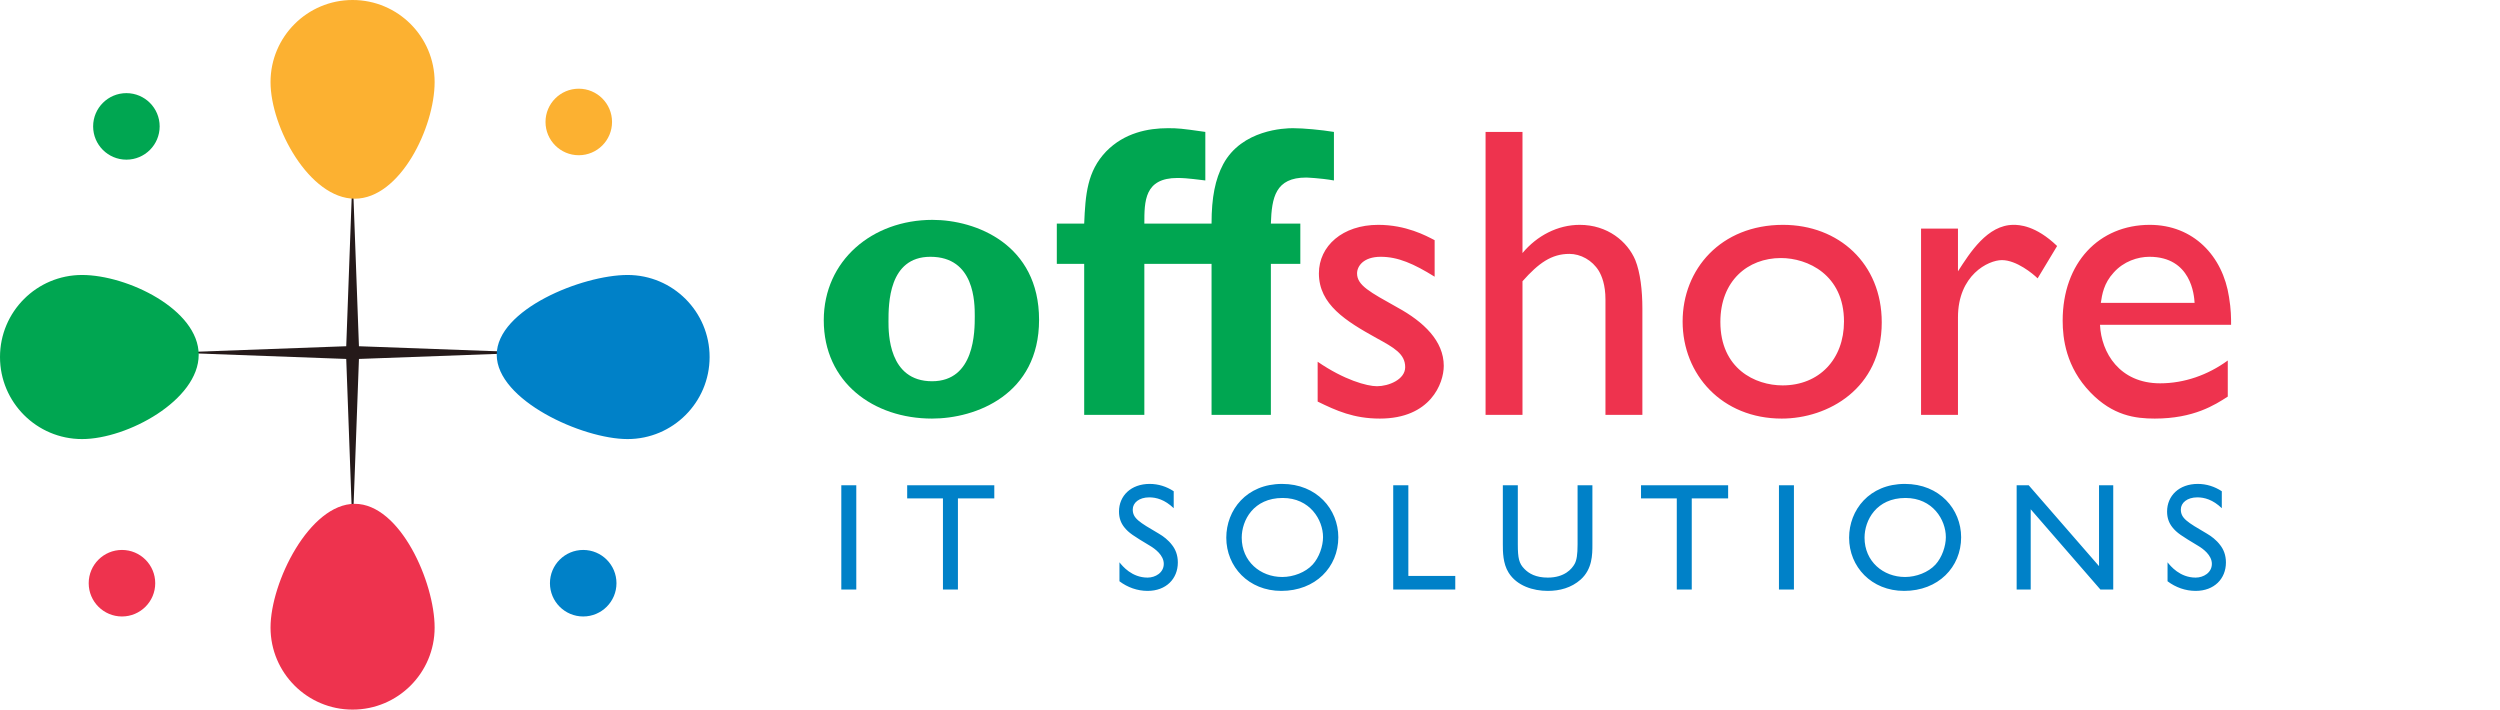
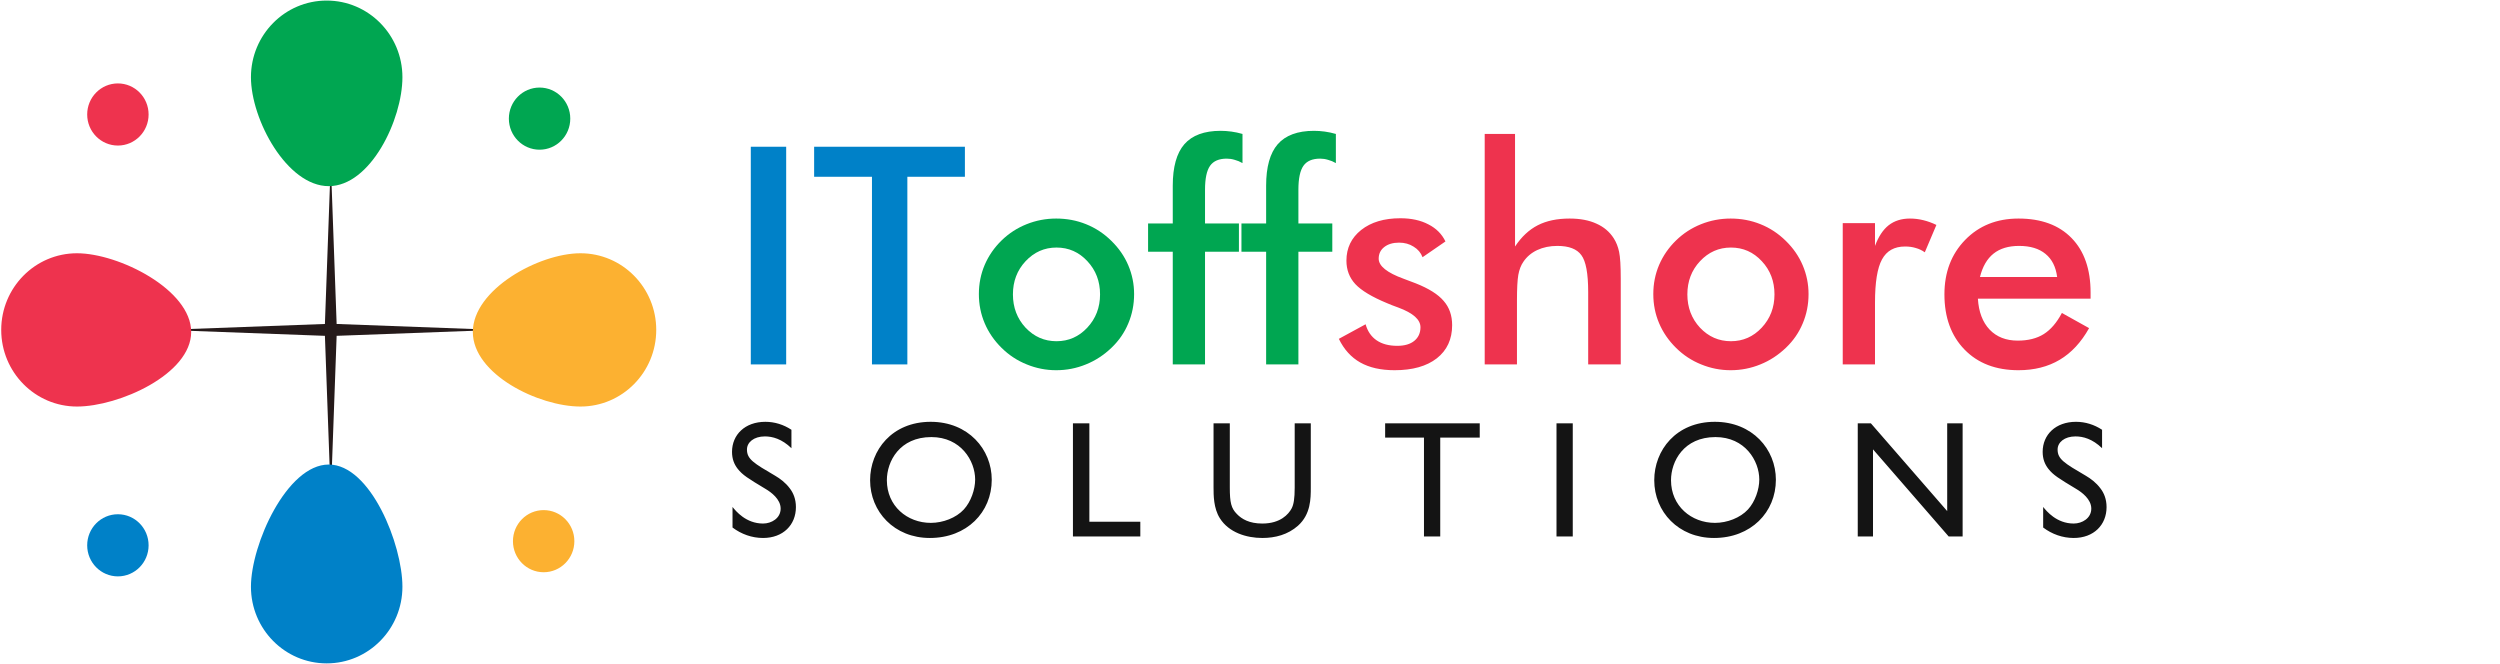
- <svg xmlns="http://www.w3.org/2000/svg" width="229" height="65" viewBox="0 0 229 65" fill="none">
-   <path d="M32.297 15.844L32.879 31.715L48.75 32.297L32.879 32.879L32.297 48.75L31.715 32.879L15.844 32.297L31.715 31.715L32.297 15.844Z" fill="#251A1A" />
-   <path d="M39.812 57.484C39.812 61.635 36.448 65 32.297 65C28.146 65 24.781 61.635 24.781 57.484C24.781 53.334 28.349 46.15 32.5 46.15C36.651 46.15 39.812 53.334 39.812 57.484Z" fill="#EE334E" />
-   <circle cx="11.172" cy="53.422" r="3.047" fill="#EE334E" />
-   <circle cx="53.016" cy="11.172" r="3.047" fill="#FCB131" />
-   <circle cx="53.422" cy="53.422" r="3.047" fill="#0081C8" />
-   <circle cx="11.578" cy="11.578" r="3.047" fill="#00A651" />
-   <path d="M65 32.703C65 36.854 61.635 40.219 57.484 40.219C53.334 40.219 45.5 36.651 45.5 32.5C45.5 28.349 53.334 25.188 57.484 25.188C61.635 25.188 65 28.552 65 32.703Z" fill="#0081C8" />
-   <path d="M39.812 7.516C39.812 11.666 36.651 18.2 32.5 18.2C28.349 18.2 24.781 11.666 24.781 7.516C24.781 3.365 28.146 0 32.297 0C36.448 0 39.812 3.365 39.812 7.516Z" fill="#FCB131" />
-   <path d="M18.2 32.5C18.2 36.651 11.666 40.219 7.516 40.219C3.365 40.219 0 36.854 0 32.703C0 28.552 3.365 25.188 7.516 25.188C11.666 25.188 18.2 28.349 18.2 32.5Z" fill="#00A651" />
-   <path d="M95.179 29.298C95.179 22.382 89.403 20.14 85.413 20.14C79.903 20.14 75.457 23.864 75.457 29.336C75.457 35.036 80.017 38.342 85.375 38.342C89.403 38.342 95.179 36.138 95.179 29.298ZM89.289 28.956C89.289 30.362 89.289 34.922 85.375 34.922C81.385 34.922 81.385 30.514 81.385 29.45C81.385 27.854 81.385 23.522 85.223 23.522C89.289 23.522 89.289 27.74 89.289 28.956ZM119.11 20.482H116.412C116.488 18.088 116.83 16.264 119.642 16.264C119.642 16.264 120.896 16.302 122.188 16.53V12.084C121.01 11.894 119.414 11.742 118.426 11.742C117.704 11.742 113.752 11.856 112.042 15.048C111.32 16.416 110.978 18.05 110.978 20.482H104.822C104.822 18.43 104.822 16.302 107.862 16.302C108.85 16.302 109.952 16.492 110.408 16.53V12.084L110.142 12.046C108.28 11.78 107.9 11.742 106.988 11.742C105.164 11.742 102.998 12.16 101.326 13.87C99.578 15.694 99.426 17.822 99.312 20.482H96.804V24.168H99.312V38H104.822V24.168H110.978V38H116.412V24.168H119.11V20.482Z" fill="#00A651" />
-   <path d="M131.413 22.002C130.615 21.584 128.791 20.596 126.245 20.596C122.977 20.596 120.811 22.534 120.811 25.042C120.811 27.892 123.281 29.412 126.093 30.97C127.689 31.844 128.715 32.414 128.715 33.63C128.715 34.77 127.195 35.378 126.131 35.378C125.219 35.378 123.129 34.808 120.697 33.136V36.784C122.407 37.62 124.003 38.342 126.397 38.342C131.033 38.342 132.249 35.112 132.249 33.516C132.249 31.236 130.425 29.488 127.993 28.158C125.485 26.752 124.307 26.144 124.307 25.042C124.307 24.396 124.877 23.522 126.473 23.522C128.069 23.522 129.513 24.168 131.413 25.346V22.002ZM139.46 12.084H136.078V38H139.46V25.764C140.942 24.092 142.12 23.256 143.754 23.256C144.78 23.256 145.844 23.826 146.452 24.814C146.718 25.27 147.06 26.068 147.06 27.436V38H150.442V28.272C150.442 26.6 150.252 24.966 149.796 23.826C149.074 22.116 147.25 20.596 144.704 20.596C142.69 20.596 140.79 21.584 139.46 23.18V12.084ZM163.324 20.596C157.624 20.596 154.128 24.662 154.128 29.45C154.128 34.314 157.738 38.342 163.21 38.342C167.428 38.342 172.368 35.606 172.368 29.526C172.368 24.13 168.416 20.596 163.324 20.596ZM163.134 23.636C165.566 23.636 168.91 25.156 168.91 29.45C168.91 32.908 166.63 35.302 163.286 35.302C160.778 35.302 157.586 33.782 157.586 29.488C157.586 25.726 160.094 23.636 163.134 23.636ZM175.968 20.938V38H179.35V29.07C179.35 25.194 182.124 23.826 183.378 23.826C184.708 23.826 186.228 25.08 186.646 25.498L188.432 22.534C186.456 20.634 184.936 20.596 184.442 20.596C182.048 20.596 180.452 23.142 179.35 24.852V20.938H175.968ZM204.064 33.022C202.24 34.352 200.074 35.112 197.87 35.112C194.146 35.112 192.474 32.3 192.36 29.754H204.368C204.368 29.108 204.368 28.348 204.178 27.208C203.608 23.446 200.91 20.596 196.92 20.596C192.284 20.596 188.94 24.054 188.94 29.374C188.94 31.008 189.244 33.63 191.486 35.948C193.538 38.076 195.59 38.342 197.376 38.342C200.948 38.342 202.886 37.088 204.064 36.328V33.022ZM192.436 27.74C192.55 26.98 192.702 25.954 193.614 24.966C194.526 23.94 195.818 23.522 196.882 23.522C200.72 23.522 200.986 27.056 201.024 27.74H192.436Z" fill="#EE334E" />
-   <path d="M78.436 44.452H77.064V54H78.436V44.452ZM91.078 44.452H83.098V45.656H86.374V54H87.746V45.656H91.078V44.452ZM107.512 44.998C106.854 44.564 106.098 44.326 105.314 44.326C103.592 44.326 102.5 45.418 102.5 46.86C102.5 47.462 102.682 47.91 102.976 48.288C103.396 48.82 103.83 49.086 105.342 49.996C105.79 50.262 106.602 50.85 106.602 51.648C106.602 52.46 105.832 52.908 105.118 52.908C103.676 52.908 102.822 51.858 102.542 51.508V53.244C103.284 53.804 104.18 54.126 105.118 54.126C106.812 54.126 107.89 53.02 107.89 51.522C107.89 50.836 107.666 50.318 107.372 49.94C107.008 49.45 106.546 49.114 106.14 48.876C104.32 47.812 103.76 47.476 103.76 46.664C103.76 46.062 104.334 45.558 105.272 45.558C105.916 45.558 106.7 45.768 107.512 46.552V44.998ZM117.438 44.326C114.176 44.326 112.328 46.72 112.328 49.254C112.328 51.914 114.372 54.126 117.368 54.126C120.49 54.126 122.59 51.956 122.59 49.212C122.59 46.65 120.616 44.326 117.438 44.326ZM117.494 45.614C119.986 45.614 121.19 47.616 121.19 49.198C121.19 50.024 120.84 51.06 120.238 51.718C119.58 52.432 118.474 52.852 117.452 52.852C115.45 52.852 113.742 51.424 113.742 49.254C113.742 47.658 114.82 45.614 117.494 45.614ZM129.005 44.452H127.619V54H133.303V52.754H129.005V44.452ZM145.864 44.452H144.506V49.87C144.506 50.808 144.422 51.312 144.24 51.648C143.988 52.11 143.316 52.908 141.776 52.908C140.67 52.908 140.04 52.53 139.634 52.11C139.144 51.62 139.032 51.13 139.032 49.87V44.452H137.66V49.87C137.66 50.514 137.66 51.62 138.192 52.46C138.948 53.664 140.432 54.126 141.776 54.126C142.868 54.126 143.932 53.846 144.786 53.09C145.864 52.124 145.864 50.794 145.864 49.87V44.452ZM158.297 44.452H150.317V45.656H153.593V54H154.965V45.656H158.297V44.452ZM164.324 44.452H162.952V54H164.324V44.452ZM174.488 44.326C171.226 44.326 169.378 46.72 169.378 49.254C169.378 51.914 171.422 54.126 174.418 54.126C177.54 54.126 179.64 51.956 179.64 49.212C179.64 46.65 177.666 44.326 174.488 44.326ZM174.544 45.614C177.036 45.614 178.24 47.616 178.24 49.198C178.24 50.024 177.89 51.06 177.288 51.718C176.63 52.432 175.524 52.852 174.502 52.852C172.5 52.852 170.792 51.424 170.792 49.254C170.792 47.658 171.87 45.614 174.544 45.614ZM193.573 44.452H192.271V51.858L185.831 44.452H184.725V54H186.013V46.65L192.397 54H193.573V44.452ZM203.517 44.998C202.859 44.564 202.103 44.326 201.319 44.326C199.597 44.326 198.505 45.418 198.505 46.86C198.505 47.462 198.687 47.91 198.981 48.288C199.401 48.82 199.835 49.086 201.347 49.996C201.795 50.262 202.607 50.85 202.607 51.648C202.607 52.46 201.837 52.908 201.123 52.908C199.681 52.908 198.827 51.858 198.547 51.508V53.244C199.289 53.804 200.185 54.126 201.123 54.126C202.817 54.126 203.895 53.02 203.895 51.522C203.895 50.836 203.671 50.318 203.377 49.94C203.013 49.45 202.551 49.114 202.145 48.876C200.325 47.812 199.765 47.476 199.765 46.664C199.765 46.062 200.339 45.558 201.277 45.558C201.921 45.558 202.705 45.768 203.517 46.552V44.998Z" fill="#0081C8" />
+ <svg xmlns="http://www.w3.org/2000/svg" width="1642" height="436" viewBox="0 0 1642 436" fill="none">
+   <path d="M326.152 216.679L221.104 220.575L217.254 326.873L213.404 220.575L108.356 216.679L213.404 212.783L217.254 106.484L221.104 212.783L326.152 216.679Z" fill="#251A1A" />
+   <path d="M50.548 267.014C23.075 267.014 0.804 244.478 0.804 216.679C0.804 188.879 23.075 166.343 50.548 166.343C78.02 166.343 125.566 190.239 125.566 218.039C125.566 245.839 78.02 267.014 50.548 267.014Z" fill="#EE334E" />
+   <ellipse cx="77.434" cy="75.195" rx="20.406" ry="20.166" transform="rotate(90 77.4336 75.1947)" fill="#EE334E" />
+   <ellipse cx="357.074" cy="355.442" rx="20.406" ry="20.166" transform="rotate(90 357.074 355.442)" fill="#FCB131" />
+   <ellipse cx="77.434" cy="358.163" rx="20.406" ry="20.166" transform="rotate(90 77.4336 358.163)" fill="#0081C8" />
+   <ellipse cx="354.387" cy="77.916" rx="20.406" ry="20.166" transform="rotate(90 354.387 77.9156)" fill="#00A651" />
+   <path d="M214.566 435.707C187.094 435.707 164.823 413.171 164.823 385.371C164.823 357.572 188.438 305.106 215.911 305.106C243.383 305.106 264.31 357.572 264.31 385.371C264.31 413.171 242.039 435.707 214.566 435.707Z" fill="#0081C8" />
+   <path d="M381.274 267.014C353.801 267.014 310.557 245.839 310.557 218.039C310.557 190.239 353.801 166.343 381.274 166.343C408.746 166.343 431.017 188.879 431.017 216.679C431.017 244.478 408.746 267.014 381.274 267.014Z" fill="#FCB131" />
+   <path d="M215.911 122.265C188.438 122.265 164.823 78.507 164.823 50.707C164.823 22.907 187.094 0.371 214.566 0.371C242.039 0.371 264.31 22.907 264.31 50.707C264.31 78.507 243.383 122.265 215.911 122.265Z" fill="#00A651" />
+   <path d="M519.815 282.275C514.692 278.896 508.806 277.043 502.702 277.043C489.295 277.043 480.793 285.545 480.793 296.772C480.793 301.459 482.21 304.947 484.499 307.89C487.769 312.032 491.148 314.103 502.92 321.188C506.408 323.259 512.73 327.837 512.73 334.05C512.73 340.372 506.735 343.86 501.176 343.86C489.949 343.86 483.3 335.685 481.12 332.96V346.476C486.897 350.836 493.873 353.343 501.176 353.343C514.365 353.343 522.758 344.732 522.758 333.069C522.758 327.728 521.014 323.695 518.725 320.752C515.891 316.937 512.294 314.321 509.133 312.468C494.963 304.184 490.603 301.568 490.603 295.246C490.603 290.559 495.072 286.635 502.375 286.635C507.389 286.635 513.493 288.27 519.815 294.374V282.275ZM611.267 277.043C585.87 277.043 571.482 295.682 571.482 315.411C571.482 336.121 587.396 353.343 610.722 353.343C635.029 353.343 651.379 336.448 651.379 315.084C651.379 295.137 636.01 277.043 611.267 277.043ZM611.703 287.071C631.105 287.071 640.479 302.658 640.479 314.975C640.479 321.406 637.754 329.472 633.067 334.595C627.944 340.154 619.333 343.424 611.376 343.424C595.789 343.424 582.491 332.306 582.491 315.411C582.491 302.985 590.884 287.071 611.703 287.071ZM715.497 278.024H704.706V352.362H748.96V342.661H715.497V278.024ZM860.929 278.024H850.356V320.207C850.356 327.51 849.702 331.434 848.285 334.05C846.323 337.647 841.091 343.86 829.101 343.86C820.49 343.86 815.585 340.917 812.424 337.647C808.609 333.832 807.737 330.017 807.737 320.207V278.024H797.055V320.207C797.055 325.221 797.055 333.832 801.197 340.372C807.083 349.746 818.637 353.343 829.101 353.343C837.603 353.343 845.887 351.163 852.536 345.277C860.929 337.756 860.929 327.401 860.929 320.207V278.024ZM971.891 278.024H909.761V287.398H935.267V352.362H945.949V287.398H971.891V278.024ZM1032.99 278.024H1022.31V352.362H1032.99V278.024ZM1126.29 277.043C1100.89 277.043 1086.51 295.682 1086.51 315.411C1086.51 336.121 1102.42 353.343 1125.75 353.343C1150.05 353.343 1166.4 336.448 1166.4 315.084C1166.4 295.137 1151.03 277.043 1126.29 277.043ZM1126.73 287.071C1146.13 287.071 1155.5 302.658 1155.5 314.975C1155.5 321.406 1152.78 329.472 1148.09 334.595C1142.97 340.154 1134.36 343.424 1126.4 343.424C1110.81 343.424 1097.52 332.306 1097.52 315.411C1097.52 302.985 1105.91 287.071 1126.73 287.071ZM1289.05 278.024H1278.92V335.685L1228.78 278.024H1220.17V352.362H1230.19V295.137L1279.9 352.362H1289.05V278.024ZM1380.64 282.275C1375.52 278.896 1369.63 277.043 1363.53 277.043C1350.12 277.043 1341.62 285.545 1341.62 296.772C1341.62 301.459 1343.04 304.947 1345.33 307.89C1348.6 312.032 1351.98 314.103 1363.75 321.188C1367.24 323.259 1373.56 327.837 1373.56 334.05C1373.56 340.372 1367.56 343.86 1362 343.86C1350.78 343.86 1344.13 335.685 1341.95 332.96V346.476C1347.72 350.836 1354.7 353.343 1362 353.343C1375.19 353.343 1383.59 344.732 1383.59 333.069C1383.59 327.728 1381.84 323.695 1379.55 320.752C1376.72 316.937 1373.12 314.321 1369.96 312.468C1355.79 304.184 1351.43 301.568 1351.43 295.246C1351.43 290.559 1355.9 286.635 1363.2 286.635C1368.22 286.635 1374.32 288.27 1380.64 294.374V282.275Z" fill="#141414" />
+   <path d="M493.121 239.346V96.377H516.363V239.346H493.121ZM595.953 116.104V239.346H572.71V116.104H534.722V96.377H633.746V116.104H595.953Z" fill="#0081C8" />
+   <path d="M722.515 193.35C722.515 184.756 719.748 177.497 714.214 171.573C708.681 165.583 701.91 162.588 693.902 162.588C685.959 162.588 679.188 165.583 673.589 171.573C668.056 177.497 665.289 184.756 665.289 193.35C665.289 201.944 668.056 209.235 673.589 215.225C679.188 221.149 685.959 224.112 693.902 224.112C701.845 224.112 708.583 221.149 714.117 215.225C719.716 209.235 722.515 201.944 722.515 193.35ZM642.925 193.155C642.925 186.384 644.195 180.003 646.734 174.014C649.338 167.959 653.049 162.588 657.867 157.901C662.619 153.278 668.088 149.73 674.273 147.256C680.458 144.782 686.936 143.545 693.707 143.545C700.673 143.545 707.216 144.782 713.335 147.256C719.52 149.73 725.054 153.376 729.937 158.194C734.82 162.946 738.531 168.317 741.07 174.307C743.609 180.296 744.878 186.579 744.878 193.155C744.878 199.99 743.609 206.403 741.07 212.393C738.596 218.382 734.95 223.688 730.132 228.311C725.054 233.194 719.423 236.872 713.238 239.346C707.053 241.885 700.542 243.155 693.707 243.155C687.001 243.155 680.556 241.885 674.371 239.346C668.186 236.872 662.684 233.259 657.867 228.506C652.984 223.688 649.273 218.285 646.734 212.295C644.195 206.306 642.925 199.925 642.925 193.155ZM770.269 239.346V165.323H754.058V146.768H770.269V121.963C770.269 109.658 772.808 100.576 777.886 94.717C783.029 88.858 790.972 85.928 801.714 85.928C803.993 85.928 806.337 86.091 808.746 86.416C811.154 86.742 813.596 87.263 816.07 87.979V107.119C814.377 106.143 812.652 105.427 810.894 104.971C809.201 104.45 807.476 104.19 805.718 104.19C800.64 104.19 796.994 105.752 794.781 108.877C792.567 112.002 791.46 117.276 791.46 124.698V146.768H813.726V165.323H791.46V239.346H770.269ZM831.597 239.346V165.323H815.386V146.768H831.597V121.963C831.597 109.658 834.136 100.576 839.214 94.717C844.358 88.858 852.3 85.928 863.042 85.928C865.321 85.928 867.665 86.091 870.074 86.416C872.483 86.742 874.924 87.263 877.398 87.979V107.119C875.705 106.143 873.98 105.427 872.222 104.971C870.529 104.45 868.804 104.19 867.046 104.19C861.968 104.19 858.322 105.752 856.109 108.877C853.895 112.002 852.789 117.276 852.789 124.698V146.768H875.054V165.323H852.789V239.346H831.597Z" fill="#00A651" />
+   <path d="M879.351 222.549L896.929 212.979C898.231 217.601 900.64 221.117 904.156 223.526C907.671 225.934 912.196 227.139 917.73 227.139C922.483 227.139 926.194 226.065 928.863 223.916C931.597 221.703 932.964 218.708 932.964 214.932C932.964 209.919 928.147 205.622 918.511 202.041C915.256 200.869 912.75 199.893 910.992 199.112C901.096 195.01 894.162 190.843 890.191 186.612C886.285 182.38 884.332 177.237 884.332 171.182C884.332 162.914 887.554 156.208 894 151.065C900.51 145.921 909.104 143.35 919.781 143.35C926.942 143.35 933.062 144.684 938.14 147.354C943.283 149.958 947.027 153.701 949.371 158.584L934.332 168.936C933.225 166.006 931.272 163.695 928.472 162.002C925.738 160.244 922.548 159.365 918.902 159.365C914.865 159.365 911.61 160.342 909.136 162.295C906.727 164.183 905.523 166.722 905.523 169.912C905.523 174.73 910.992 179.125 921.929 183.096C925.38 184.333 928.049 185.342 929.937 186.123C938.466 189.509 944.553 193.35 948.199 197.647C951.91 201.878 953.765 207.184 953.765 213.565C953.765 222.809 950.412 230.069 943.707 235.342C937.001 240.55 927.756 243.155 915.972 243.155C906.923 243.155 899.403 241.462 893.414 238.076C887.424 234.691 882.736 229.515 879.351 222.549ZM975.152 239.346V87.979H995.074V161.905C999.306 155.524 1004.29 150.869 1010.02 147.94C1015.74 145.01 1022.71 143.545 1030.91 143.545C1037.81 143.545 1043.67 144.652 1048.49 146.865C1053.37 149.014 1057.18 152.237 1059.92 156.533C1061.55 159.073 1062.72 162.035 1063.43 165.42C1064.15 168.806 1064.51 174.73 1064.51 183.194V239.346H1043.12V191.787C1043.12 179.613 1041.62 171.54 1038.63 167.569C1035.7 163.532 1030.46 161.514 1022.91 161.514C1017.96 161.514 1013.53 162.425 1009.62 164.248C1005.78 166.071 1002.76 168.643 1000.54 171.963C998.98 174.177 997.873 177.041 997.222 180.557C996.636 184.007 996.343 189.541 996.343 197.158V239.346H975.152ZM1165.48 193.35C1165.48 184.756 1162.72 177.497 1157.18 171.573C1151.65 165.583 1144.88 162.588 1136.87 162.588C1128.93 162.588 1122.16 165.583 1116.56 171.573C1111.02 177.497 1108.26 184.756 1108.26 193.35C1108.26 201.944 1111.02 209.235 1116.56 215.225C1122.16 221.149 1128.93 224.112 1136.87 224.112C1144.81 224.112 1151.55 221.149 1157.09 215.225C1162.68 209.235 1165.48 201.944 1165.48 193.35ZM1085.89 193.155C1085.89 186.384 1087.16 180.003 1089.7 174.014C1092.31 167.959 1096.02 162.588 1100.84 157.901C1105.59 153.278 1111.06 149.73 1117.24 147.256C1123.43 144.782 1129.9 143.545 1136.68 143.545C1143.64 143.545 1150.18 144.782 1156.3 147.256C1162.49 149.73 1168.02 153.376 1172.91 158.194C1177.79 162.946 1181.5 168.317 1184.04 174.307C1186.58 180.296 1187.85 186.579 1187.85 193.155C1187.85 199.99 1186.58 206.403 1184.04 212.393C1181.56 218.382 1177.92 223.688 1173.1 228.311C1168.02 233.194 1162.39 236.872 1156.21 239.346C1150.02 241.885 1143.51 243.155 1136.68 243.155C1129.97 243.155 1123.52 241.885 1117.34 239.346C1111.15 236.872 1105.65 233.259 1100.84 228.506C1095.95 223.688 1092.24 218.285 1089.7 212.295C1087.16 206.306 1085.89 199.925 1085.89 193.155ZM1231.5 161.514C1233.78 155.394 1236.77 150.869 1240.48 147.94C1244.26 145.01 1248.91 143.545 1254.45 143.545C1257.44 143.545 1260.37 143.903 1263.24 144.619C1266.17 145.336 1269.03 146.377 1271.83 147.744L1264.21 165.713C1262.39 164.411 1260.41 163.467 1258.26 162.881C1256.17 162.23 1253.83 161.905 1251.23 161.905C1244.19 161.905 1239.15 164.737 1236.09 170.401C1233.03 176 1231.5 185.44 1231.5 198.721V239.346H1210.31V146.573H1231.5V161.514ZM1373.1 196.182H1299.08C1299.6 204.841 1302.17 211.612 1306.79 216.494C1311.41 221.312 1317.57 223.721 1325.25 223.721C1332.09 223.721 1337.78 222.289 1342.34 219.424C1346.9 216.559 1350.87 211.937 1354.25 205.557L1372.12 215.518C1366.92 224.828 1360.47 231.761 1352.79 236.319C1345.11 240.876 1336.09 243.155 1325.74 243.155C1310.89 243.155 1299.08 238.63 1290.29 229.58C1281.5 220.531 1277.1 208.454 1277.1 193.35C1277.1 178.832 1281.63 166.918 1290.68 157.608C1299.79 148.233 1311.48 143.545 1325.74 143.545C1340.65 143.545 1352.27 147.809 1360.6 156.338C1368.93 164.867 1373.1 176.813 1373.1 192.178V196.182ZM1351.13 181.924C1350.28 175.283 1347.74 170.238 1343.51 166.787C1339.28 163.272 1333.49 161.514 1326.13 161.514C1319.16 161.514 1313.56 163.207 1309.33 166.592C1305.1 169.977 1302.14 175.088 1300.44 181.924H1351.13Z" fill="#EE334E" />
</svg>
